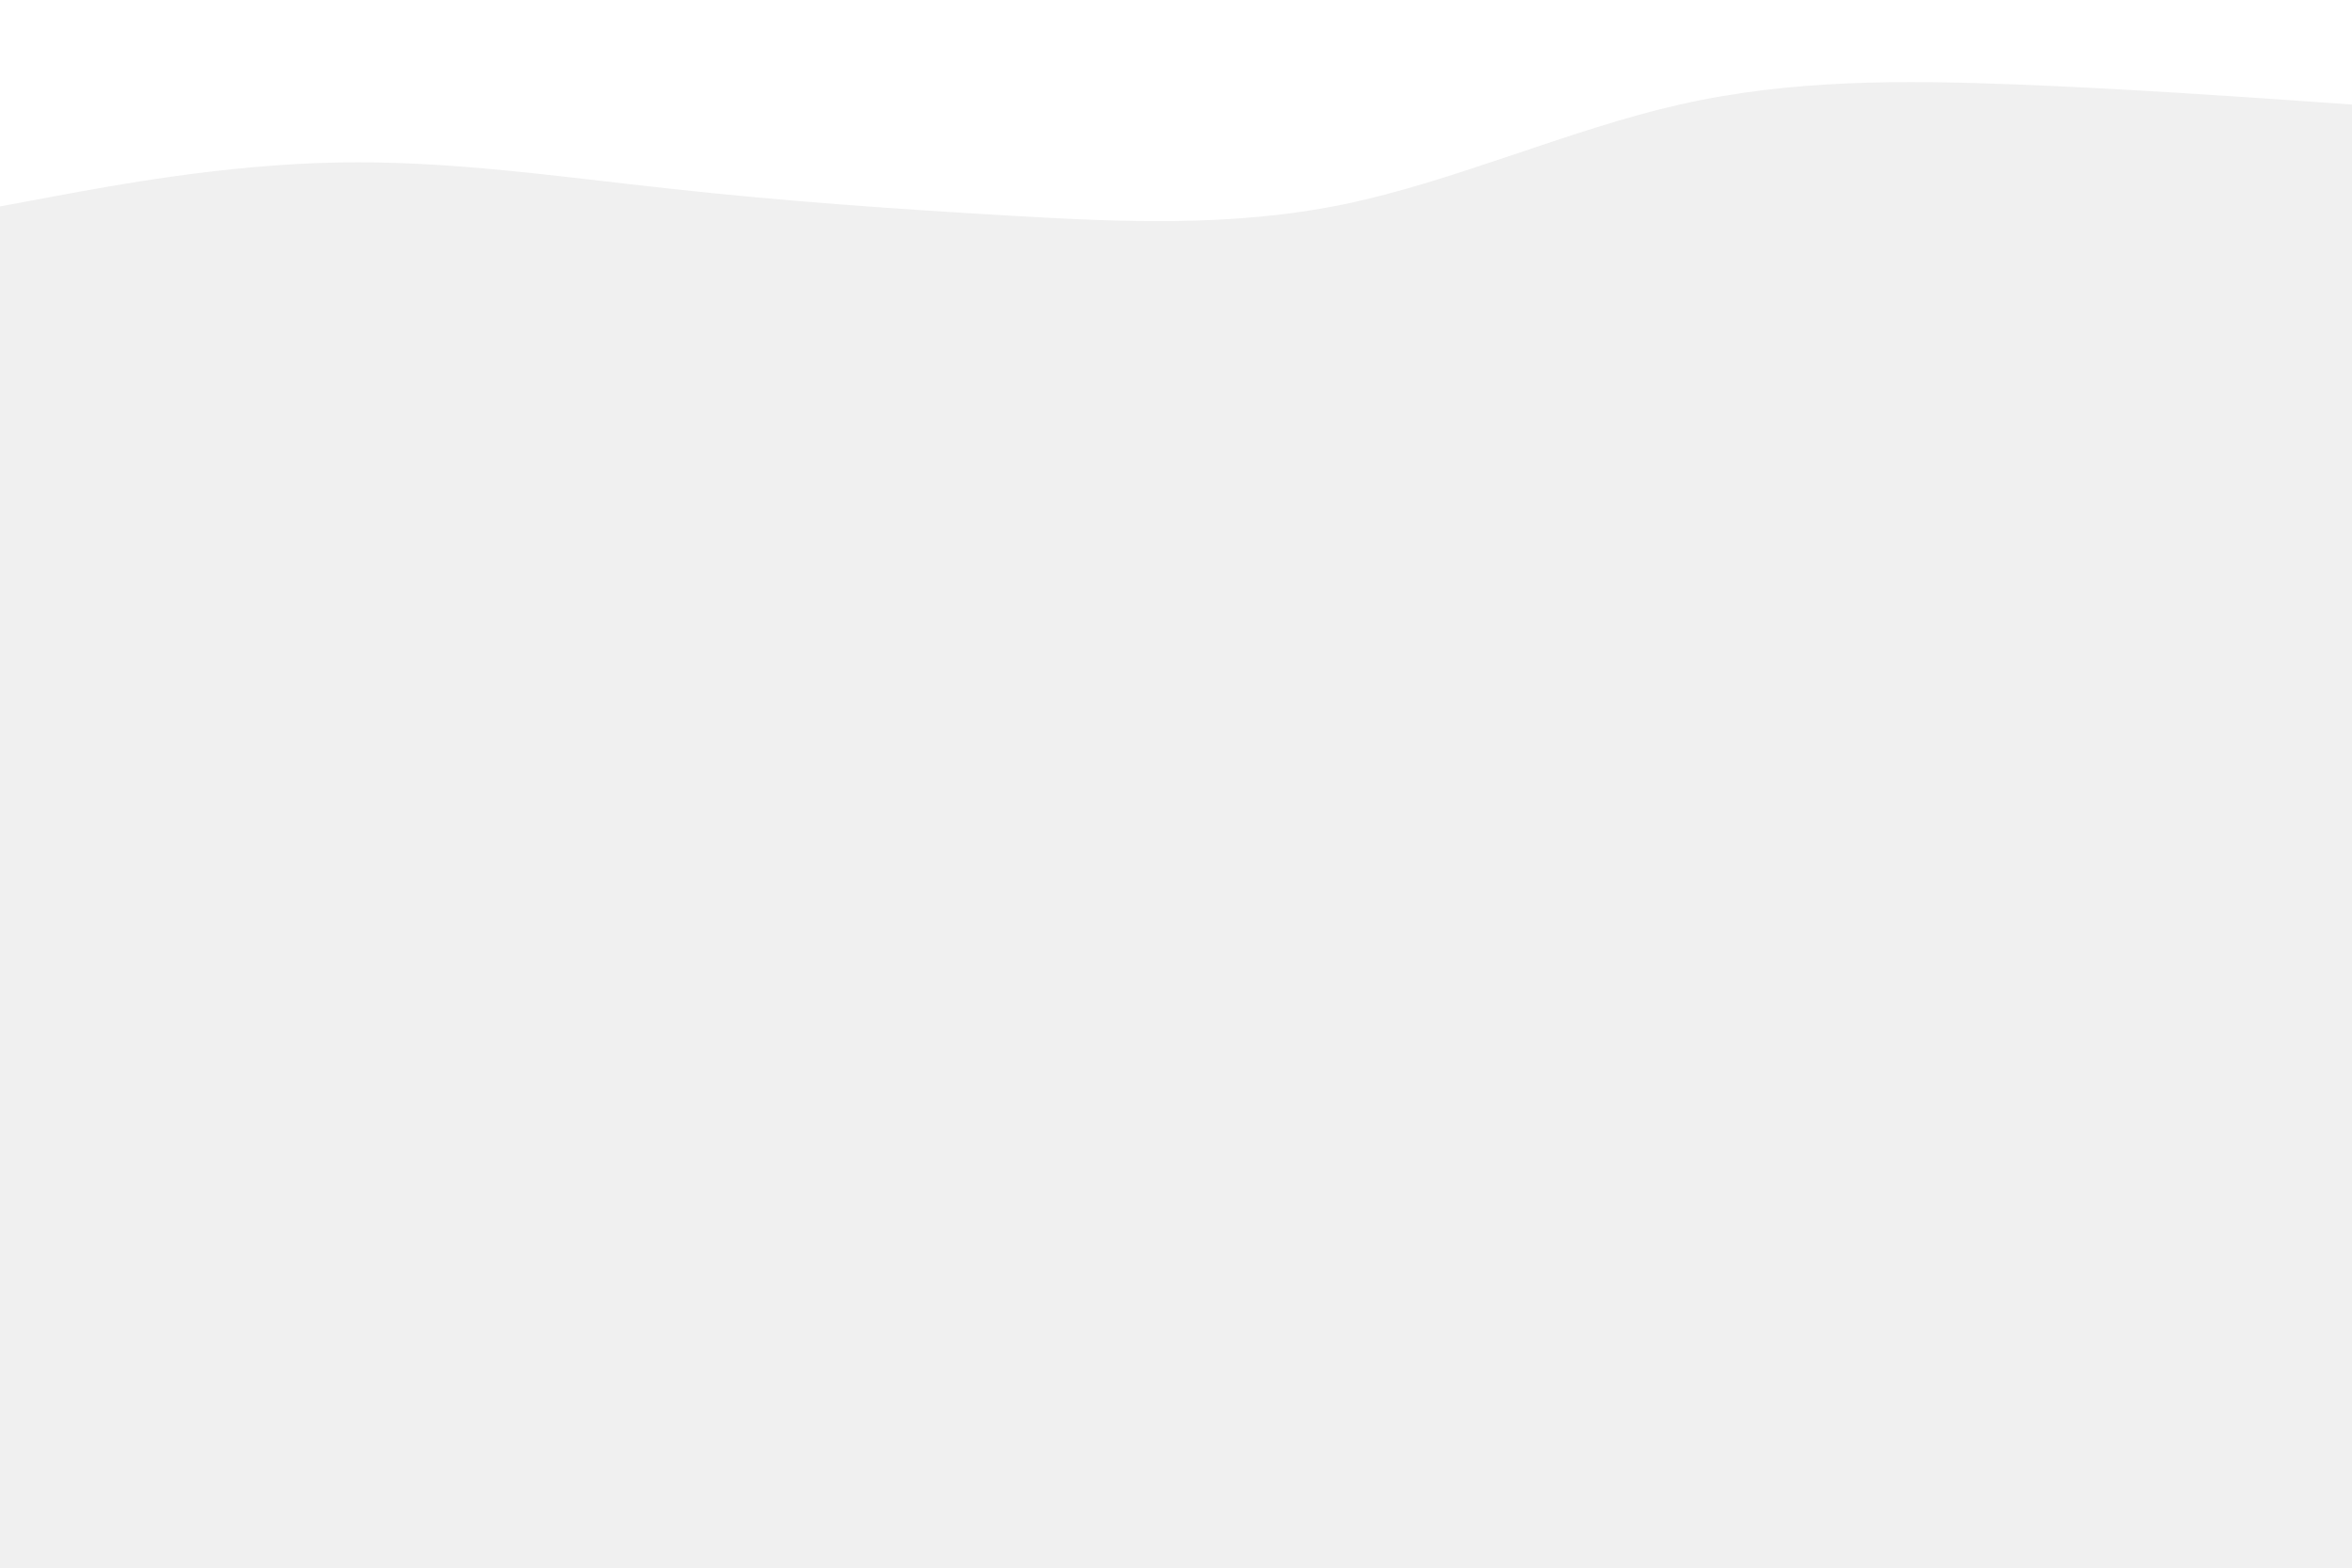
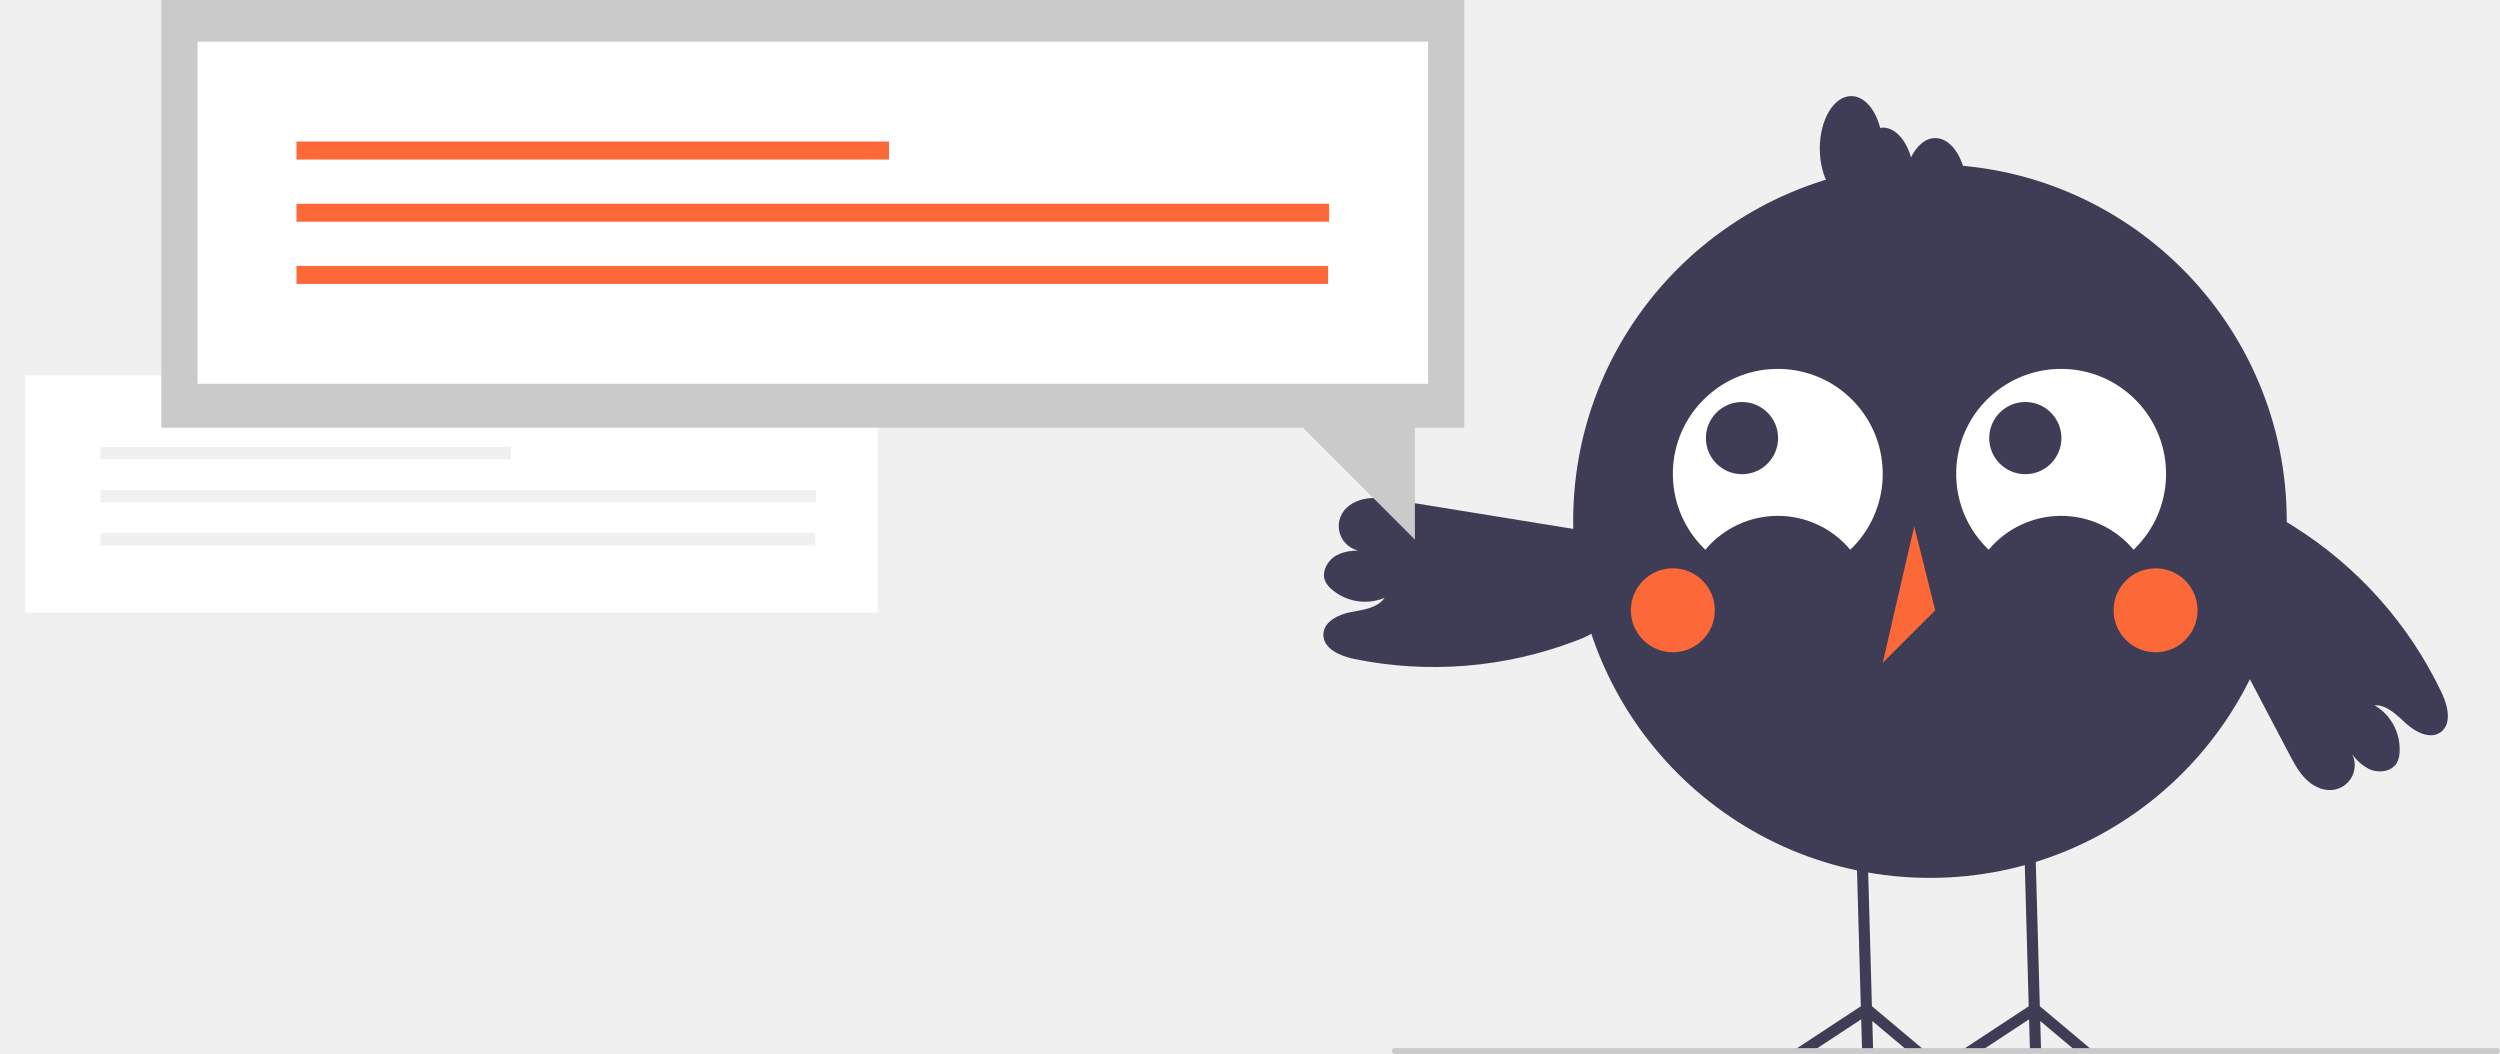
- <svg xmlns="http://www.w3.org/2000/svg" id="visual" viewBox="0 0 900 600" width="900" height="600" version="1.1">
-   <path d="M0 79L21.5 75C43 71 86 63 128.8 62.2C171.7 61.3 214.3 67.7 257.2 72.3C300 77 343 80 385.8 82.5C428.7 85 471.3 87 514.2 78.2C557 69.3 600 49.7 642.8 40C685.7 30.3 728.3 30.7 771.2 32.3C814 34 857 37 878.5 38.5L900 40L900 0L878.5 0C857 0 814 0 771.2 0C728.3 0 685.7 0 642.8 0C600 0 557 0 514.2 0C471.3 0 428.7 0 385.8 0C343 0 300 0 257.2 0C214.3 0 171.7 0 128.8 0C86 0 43 0 21.5 0L0 0Z" fill="#ffffff" stroke-linecap="round" stroke-linejoin="miter" />
+ <svg xmlns="http://www.w3.org/2000/svg" data-name="Layer 1" width="863.917" height="364.205" viewBox="0 0 863.917 364.205">
+   <polygon points="311.959 119.745 0 119.745 0 222.156 11.817 222.156 11.817 248.941 38.601 222.156 311.959 222.156 311.959 119.745" fill="#f0f0f0" />
+   <rect x="8.666" y="129.718" width="294.628" height="81.929" fill="#fff" />
+   <rect x="34.721" y="154.426" width="141.856" height="4.305" fill="#f0f0f0" />
+   <rect x="34.721" y="169.318" width="247.243" height="4.305" fill="#f0f0f0" />
+   <rect x="34.721" y="184.21" width="247.001" height="4.305" fill="#f0f0f0" />
+   <path d="M692.073,618.967s1.487-31.159,31.971-27.537" transform="translate(-168.0413 -267.8973)" fill="#f0f0f0" />
+   <circle cx="515.418" cy="306.161" r="15.257" fill="#f0f0f0" />
+   <rect x="512.935" y="331.853" width="4.307" height="30.147" fill="#f0f0f0" />
+   <circle cx="666.93" cy="180.073" r="123.297" fill="#3f3d56" />
+   <path d="M757.348,457.868a32.627,32.627,0,0,1,50.081,0,36.264,36.264,0,1,0-51.271-1.19Q756.739,457.287,757.348,457.868Z" transform="translate(-168.0413 -267.8973)" fill="#fff" />
+   <path d="M855.26,457.868a32.627,32.627,0,0,1,50.081,0,36.264,36.264,0,1,0-51.271-1.19Q854.651,457.287,855.26,457.868Z" transform="translate(-168.0413 -267.8973)" fill="#fff" />
+   <circle cx="601.976" cy="151.392" r="12.474" fill="#3f3d56" />
+   <circle cx="699.885" cy="151.392" r="12.474" fill="#3f3d56" />
+   <circle cx="578.083" cy="210.898" r="14.505" fill="#fc6838" />
+   <circle cx="744.896" cy="210.898" r="14.505" fill="#fc6838" />
+   <polygon points="661.49 181.886 650.611 229.029 668.742 210.898 661.49 181.886" fill="#fc6838" />
+   <polygon points="717.39 363.205 705.038 352.839 705.326 363.205 701.49 363.205 701.183 352.244 684.507 363.205 677.526 363.205 701.059 347.737 700.147 315.258 699.466 290.728 703.293 290.623 703.984 315.258 704.894 347.708 723.354 363.205 717.39 363.205" fill="#3f3d56" />
+   <polygon points="659.363 363.205 647.012 352.839 647.3 363.205 643.474 363.205 643.167 352.244 626.49 363.205 619.509 363.205 643.033 347.737 642.122 315.258 641.441 290.728 645.276 290.623 645.967 315.258 646.868 347.708 665.328 363.205 659.363 363.205" fill="#3f3d56" />
+   <path d="M836.784,315.608c-3.383,0-6.368,2.628-8.363,6.664-1.759-6.07-5.454-10.291-9.769-10.291a6.563,6.563,0,0,0-.871.146c-1.659-6.481-5.514-11.025-10.008-11.025-6.008,0-10.879,8.118-10.879,18.132s4.871,18.132,10.879,18.132a6.561,6.561,0,0,0,.871-.146c1.659,6.481,5.514,11.025,10.008,11.025,3.383,0,6.368-2.628,8.363-6.664,1.759,6.07,5.454,10.291,9.769,10.291,6.008,0,10.879-8.118,10.879-18.132S842.792,315.608,836.784,315.608Z" transform="translate(-168.0413 -267.8973)" fill="#3f3d56" />
+   <path d="M718.723,451.807l-67.92-11.017c-3.423-.555-6.908-1.111-10.341-.628s-6.871,2.174-8.621,5.167a8.651,8.651,0,0,0,9.15,12.853c-3.707-.12-7.604-.2-10.894,1.514s-5.619,5.876-4.016,9.22a8.277,8.277,0,0,0,1.919,2.429,17.606,17.606,0,0,0,18.523,3.141c-2.5,3.586-7.462,4.118-11.754,4.949s-9.254,3.258-9.413,7.627c-.179,4.909,5.663,7.518,10.472,8.517A137.417,137.417,0,0,0,712.648,489.317a30.98,30.98,0,0,0,7.737-3.95,17.433,17.433,0,0,0-7.054-30.963" transform="translate(-168.0413 -267.8973)" fill="#3f3d56" />
+   <path d="M1011.89,507.479a137.419,137.419,0,0,0-51.173-57.637,30.975,30.975,0,0,0-7.807-3.81,17.433,17.433,0,0,0-20.509,24.246l-5.315-2.749Q943.093,497.983,959.1,528.437c1.613,3.069,3.263,6.189,5.713,8.643s5.866,4.185,9.311,3.785a8.601,8.601,0,0,0,6.779-12.3,16.643,16.643,0,0,0,5.752,5.06c3.346,1.6,8.073.96,9.782-2.332a8.275,8.275,0,0,0,.788-2.994,17.606,17.606,0,0,0-8.621-16.692c4.369-.157,7.776,3.489,11.019,6.421,3.243,2.931,8.165,5.438,11.753,2.94C1015.407,518.161,1013.982,511.924,1011.89,507.479Z" transform="translate(-168.0413 -267.8973)" fill="#3f3d56" />
+   <polygon points="55.757 0 506 0 506 147.807 488.945 147.807 488.945 186.463 450.289 147.807 55.757 147.807 55.757 0" fill="#cacaca" />
+   <rect x="68.264" y="14.393" width="425.229" height="118.246" fill="#fff" />
+   <rect x="102.459" y="48.916" width="204.737" height="6.213" fill="#fc6838" />
+   <rect x="102.459" y="70.41" width="356.84" height="6.213" fill="#fc6838" />
+   <rect x="102.459" y="91.903" width="356.49" height="6.213" fill="#fc6838" />
+   <path d="M1030.959,632.103h-381a1,1,0,0,1,0-2h381a1,1,0,0,1,0,2Z" transform="translate(-168.0413 -267.8973)" fill="#cacaca" />
</svg>
